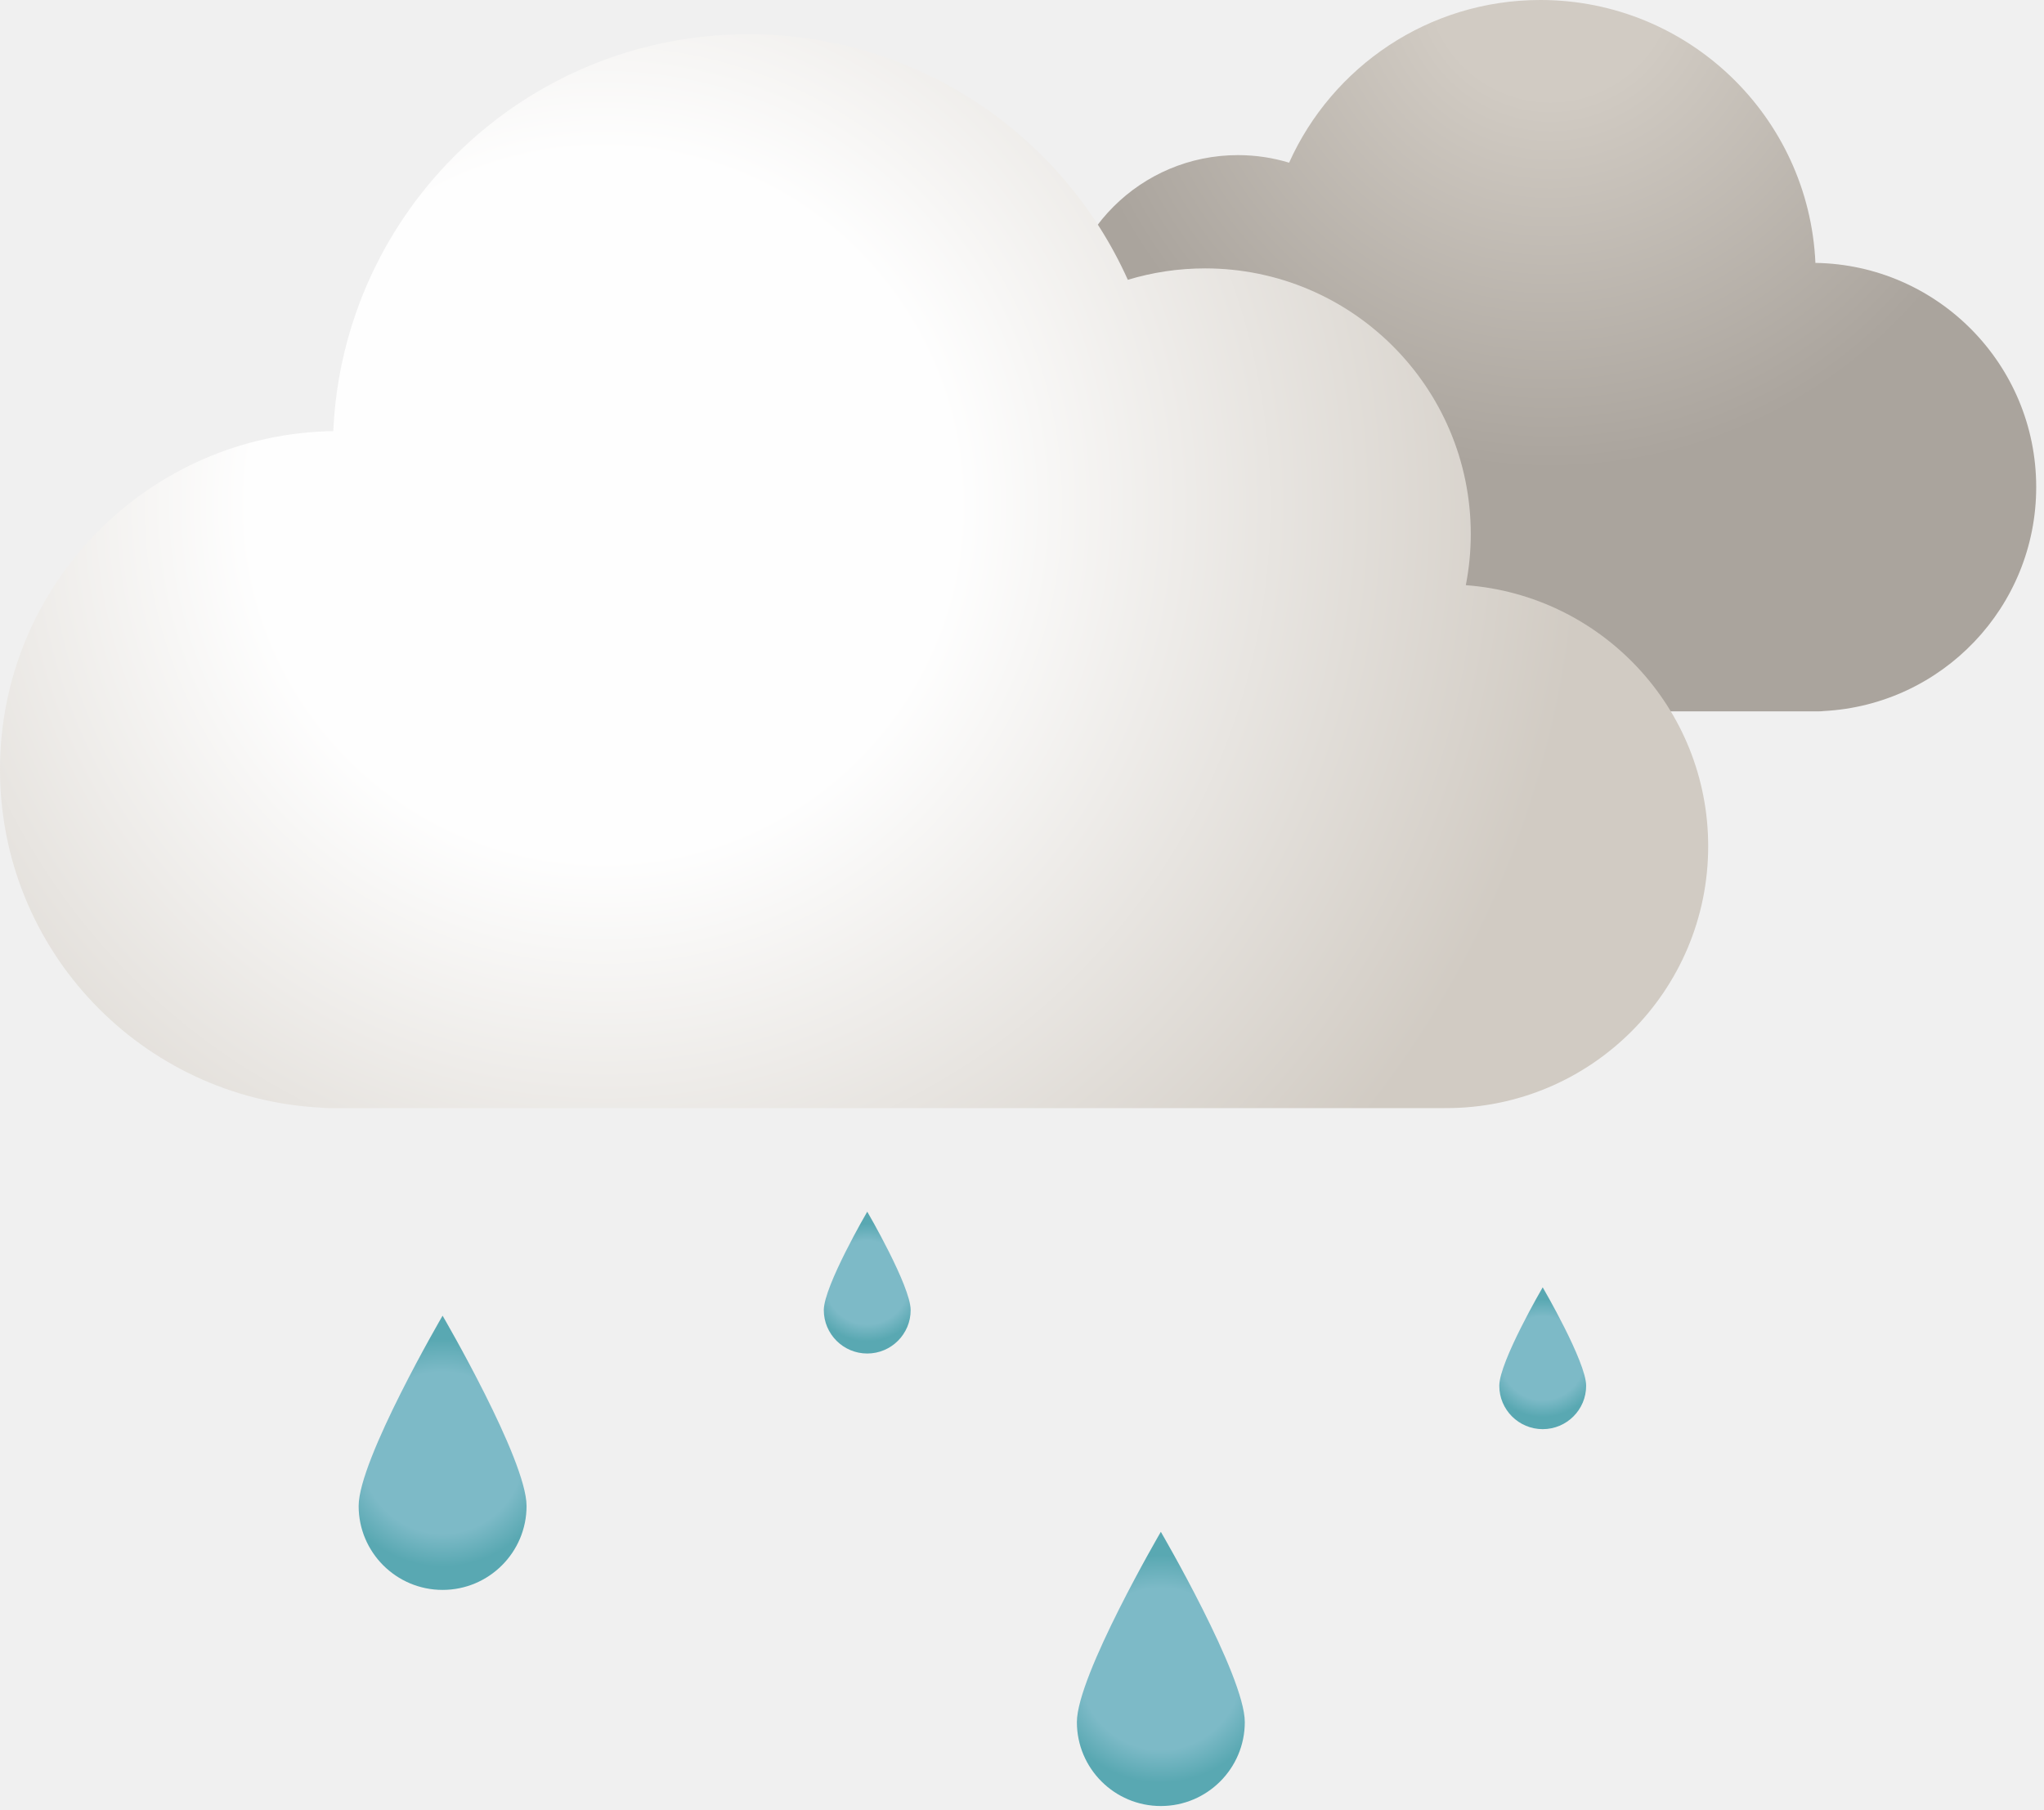
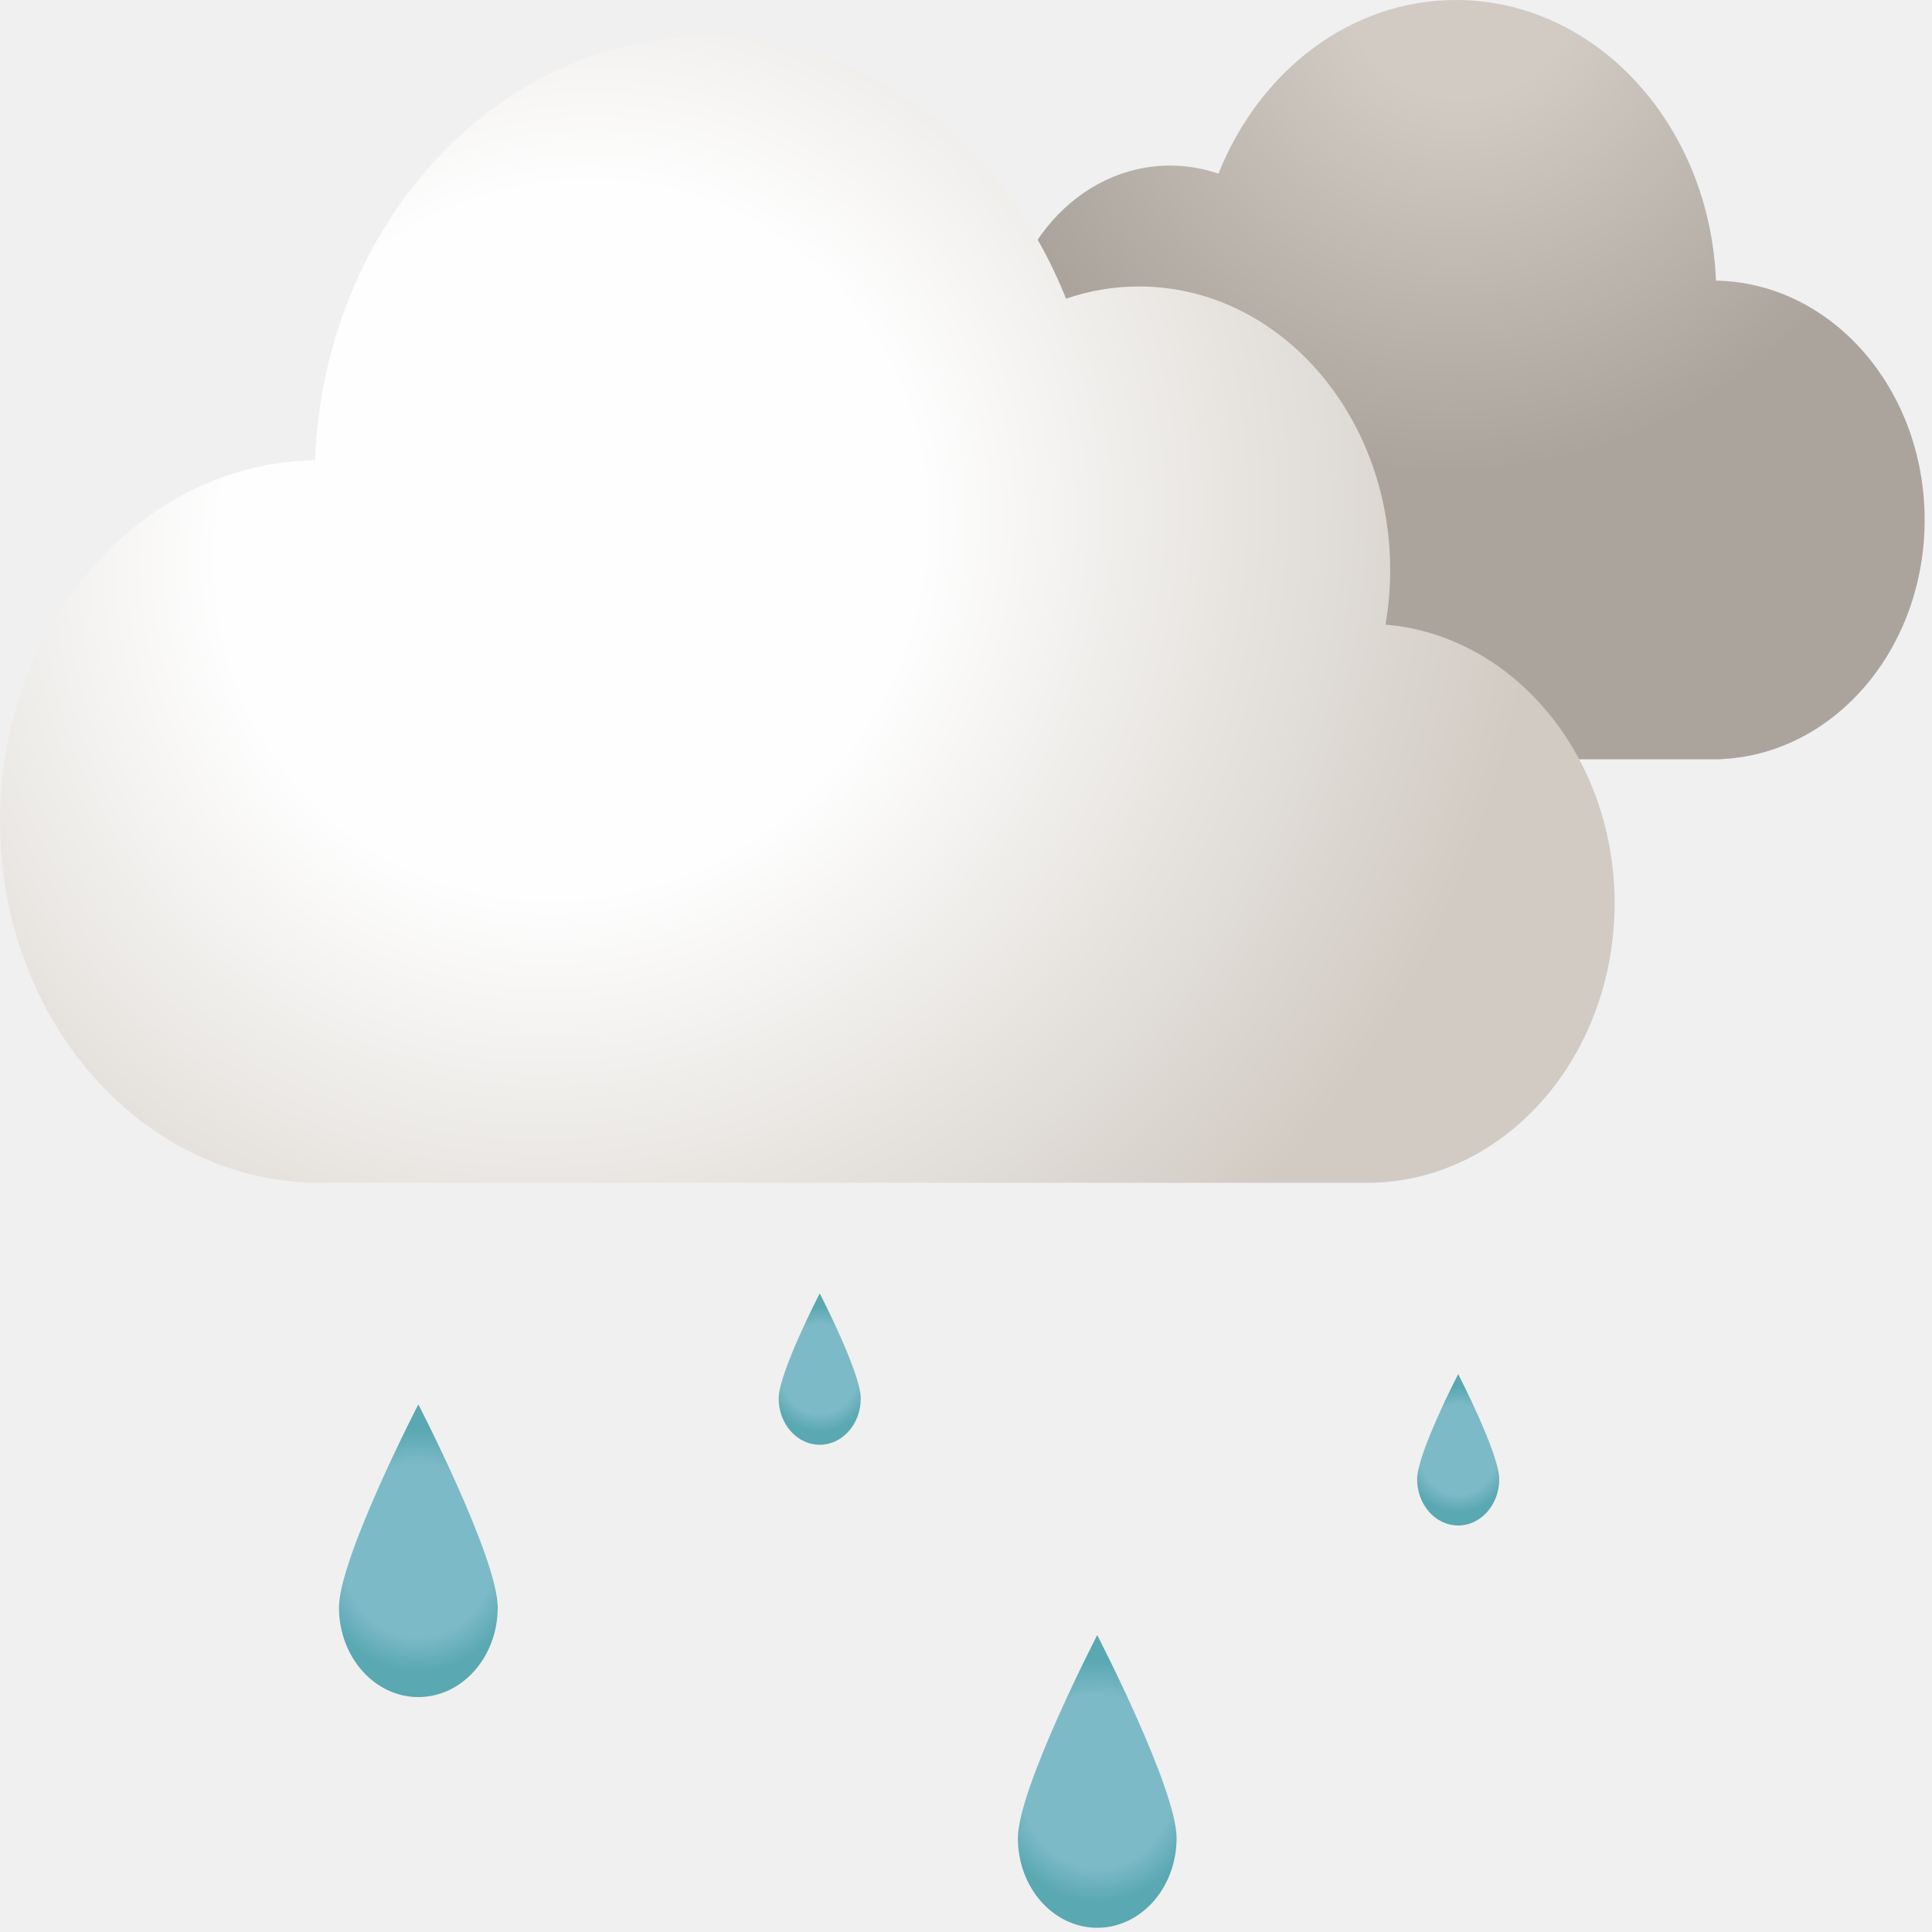
- <svg xmlns="http://www.w3.org/2000/svg" width="236" height="209" viewBox="0 0 236 209" fill="none">
-   <path d="M148.84 18.785C146.972 18.219 144.991 17.911 142.936 17.911C131.712 17.911 122.611 27.009 122.611 38.235C122.611 39.572 122.744 40.879 122.992 42.143C112.627 42.907 104.453 51.552 104.453 62.111C104.453 73.172 113.421 82.14 124.484 82.14C124.517 82.14 124.552 82.137 124.585 82.137C124.601 82.137 124.619 82.14 124.636 82.14H210.013C210.208 82.14 210.4 82.125 210.588 82.103C224.248 81.383 235.1 70.081 235.1 56.244C235.1 42.079 223.721 30.575 209.608 30.357C208.856 13.465 194.928 -1.52588e-05 177.849 -1.52588e-05C164.928 -1.52588e-05 153.813 7.715 148.84 18.785Z" fill="url(#paint0_radial_1_331)" />
-   <path d="M38.481 49.781C17.175 50.108 0 67.473 0 88.86C0 109.749 16.384 126.812 37.001 127.897C37.289 127.932 37.577 127.953 37.872 127.953H166.761C166.788 127.953 166.812 127.951 166.837 127.951C166.888 127.951 166.937 127.953 166.989 127.953C183.689 127.953 197.227 114.416 197.227 97.717C197.227 81.776 184.888 68.727 169.243 67.572C169.615 65.663 169.816 63.692 169.816 61.672C169.816 44.727 156.079 30.991 139.133 30.991C136.032 30.991 133.041 31.455 130.219 32.309C122.712 15.597 105.935 3.952 86.425 3.952C60.644 3.952 39.616 24.28 38.481 49.781Z" fill="url(#paint1_radial_1_331)" />
-   <path d="M41.409 173.895C41.409 179.247 45.749 183.587 51.101 183.587C56.455 183.587 60.796 179.247 60.796 173.895C60.796 168.54 51.101 151.923 51.101 151.923C51.101 151.923 41.409 168.54 41.409 173.895Z" fill="url(#paint2_radial_1_331)" />
-   <path d="M124.337 198.849C124.337 204.203 128.678 208.543 134.03 208.543C139.384 208.543 143.724 204.203 143.724 198.849C143.724 193.496 134.03 176.88 134.03 176.88C134.03 176.88 124.337 193.496 124.337 198.849Z" fill="url(#paint3_radial_1_331)" />
-   <path d="M95.117 151.277C95.117 154.045 97.363 156.291 100.133 156.291C102.901 156.291 105.145 154.045 105.145 151.277C105.145 148.508 100.133 139.913 100.133 139.913C100.133 139.913 95.117 148.508 95.117 151.277Z" fill="url(#paint4_radial_1_331)" />
-   <path d="M173.107 160.012C173.107 162.781 175.352 165.025 178.12 165.025C180.891 165.025 183.136 162.781 183.136 160.012C183.136 157.244 178.12 148.647 178.12 148.647C178.12 148.647 173.107 157.244 173.107 160.012Z" fill="url(#paint5_radial_1_331)" />
+ <svg xmlns="http://www.w3.org/2000/svg" width="128" height="128" viewBox="0 0 128 128" fill="none">
+   <g clip-path="url(#clip0_11_37)">
+     <path d="M80.727 11.505C79.714 11.158 78.639 10.969 77.525 10.969C71.437 10.969 66.501 16.542 66.501 23.416C66.501 24.235 66.573 25.036 66.707 25.81C61.086 26.278 56.653 31.573 56.653 38.039C56.653 44.813 61.517 50.306 67.517 50.306C67.535 50.306 67.554 50.304 67.572 50.304C67.58 50.304 67.59 50.306 67.599 50.306H113.905C114.011 50.306 114.115 50.297 114.217 50.283C121.626 49.842 127.512 42.921 127.512 34.446C127.512 25.771 121.34 18.725 113.686 18.592C113.278 8.247 105.724 0 96.46 0C89.453 0 83.424 4.725 80.727 11.505Z" fill="url(#paint0_radial_11_37)" />
+     <path d="M20.871 30.488C9.315 30.688 0 41.323 0 54.422C0 67.215 8.886 77.665 20.069 78.329C20.225 78.351 20.381 78.364 20.541 78.364H90.447C90.461 78.364 90.474 78.362 90.488 78.362C90.516 78.362 90.542 78.364 90.57 78.364C99.628 78.364 106.971 70.073 106.971 59.846C106.971 50.083 100.278 42.091 91.793 41.384C91.995 40.215 92.104 39.008 92.104 37.77C92.104 27.392 84.653 18.98 75.462 18.98C73.78 18.98 72.158 19.264 70.627 19.788C66.556 9.552 57.456 2.42 46.875 2.42C32.892 2.42 21.487 14.87 20.871 30.488Z" fill="url(#paint1_radial_11_37)" />
+     <path d="M22.459 106.5C22.459 109.778 24.813 112.436 27.716 112.436C30.619 112.436 32.974 109.778 32.974 106.5C32.974 103.221 27.716 93.044 27.716 93.044C27.716 93.044 22.459 103.221 22.459 106.5Z" fill="url(#paint2_radial_11_37)" />
+     <path d="M67.437 121.783C67.437 125.062 69.791 127.72 72.694 127.72C75.598 127.72 77.952 125.062 77.952 121.783C77.952 118.505 72.694 108.328 72.694 108.328C72.694 108.328 67.437 118.505 67.437 121.783Z" fill="url(#paint3_radial_11_37)" />
+     <path d="M51.589 92.648C51.589 94.343 52.807 95.719 54.309 95.719C55.811 95.719 57.028 94.343 57.028 92.648C57.028 90.952 54.309 85.688 54.309 85.688C54.309 85.688 51.589 90.952 51.589 92.648Z" fill="url(#paint4_radial_11_37)" />
+     <path d="M93.888 97.998C93.888 99.694 95.106 101.068 96.608 101.068C98.11 101.068 99.328 99.694 99.328 97.998C99.328 96.302 96.608 91.037 96.608 91.037C96.608 91.037 93.888 96.302 93.888 97.998Z" fill="url(#paint5_radial_11_37)" />
+   </g>
  <defs>
-     <radialGradient id="paint0_radial_1_331" cx="0" cy="0" r="1" gradientUnits="userSpaceOnUse" gradientTransform="translate(179.105 -2.56429) rotate(128.019) scale(56.8613 56.8613)">
+     <radialGradient id="paint0_radial_11_37" cx="0" cy="0" r="1" gradientUnits="userSpaceOnUse" gradientTransform="translate(97.1417 -1.57046) rotate(124.698) scale(33.3688 32.1851)">
      <stop stop-color="#D1CBC3" />
      <stop offset="0.243" stop-color="#D1CBC3" />
      <stop offset="1" stop-color="#AAA49D" />
    </radialGradient>
-     <radialGradient id="paint1_radial_1_331" cx="0" cy="0" r="1" gradientUnits="userSpaceOnUse" gradientTransform="translate(69.9414 58.3173) rotate(30.9302) scale(112.094 112.094)">
+     <radialGradient id="paint1_radial_11_37" cx="0" cy="0" r="1" gradientUnits="userSpaceOnUse" gradientTransform="translate(37.9343 35.7158) rotate(34.0828) scale(62.967 66.2847)">
      <stop stop-color="#FEFEFE" />
      <stop offset="0.157" stop-color="#FEFEFE" />
      <stop offset="0.362" stop-color="#FEFEFE" />
      <stop offset="1" stop-color="#D1CBC3" />
    </radialGradient>
-     <radialGradient id="paint2_radial_1_331" cx="0" cy="0" r="1" gradientUnits="userSpaceOnUse" gradientTransform="translate(51.1025 167.755) scale(13.1263 13.1263)">
+     <radialGradient id="paint2_radial_11_37" cx="0" cy="0" r="1" gradientUnits="userSpaceOnUse" gradientTransform="translate(27.7166 102.74) scale(7.11935 8.03907)">
      <stop stop-color="#7DBAC7" />
      <stop offset="0.711" stop-color="#7DBAC7" />
      <stop offset="1" stop-color="#59A8B2" />
    </radialGradient>
-     <radialGradient id="paint3_radial_1_331" cx="0" cy="0" r="1" gradientUnits="userSpaceOnUse" gradientTransform="translate(134.031 192.711) scale(13.1263 13.1263)">
+     <radialGradient id="paint3_radial_11_37" cx="0" cy="0" r="1" gradientUnits="userSpaceOnUse" gradientTransform="translate(72.6948 118.024) scale(7.11935 8.03907)">
      <stop stop-color="#7DBAC7" />
      <stop offset="0.711" stop-color="#7DBAC7" />
      <stop offset="1" stop-color="#59A8B2" />
    </radialGradient>
-     <radialGradient id="paint4_radial_1_331" cx="0" cy="0" r="1" gradientUnits="userSpaceOnUse" gradientTransform="translate(100.132 148.102) scale(6.78945 6.78945)">
+     <radialGradient id="paint4_radial_11_37" cx="0" cy="0" r="1" gradientUnits="userSpaceOnUse" gradientTransform="translate(54.3089 90.7036) scale(3.68241 4.15813)">
      <stop stop-color="#7DBAC7" />
      <stop offset="0.711" stop-color="#7DBAC7" />
      <stop offset="1" stop-color="#59A8B2" />
    </radialGradient>
-     <radialGradient id="paint5_radial_1_331" cx="0" cy="0" r="1" gradientUnits="userSpaceOnUse" gradientTransform="translate(178.121 156.836) scale(6.78943 6.78946)">
+     <radialGradient id="paint5_radial_11_37" cx="0" cy="0" r="1" gradientUnits="userSpaceOnUse" gradientTransform="translate(96.608 96.0526) scale(3.68241 4.15814)">
      <stop stop-color="#7DBAC7" />
      <stop offset="0.711" stop-color="#7DBAC7" />
      <stop offset="1" stop-color="#59A8B2" />
    </radialGradient>
+     <clipPath id="clip0_11_37">
+       <rect width="128" height="128" fill="white" />
+     </clipPath>
  </defs>
</svg>
